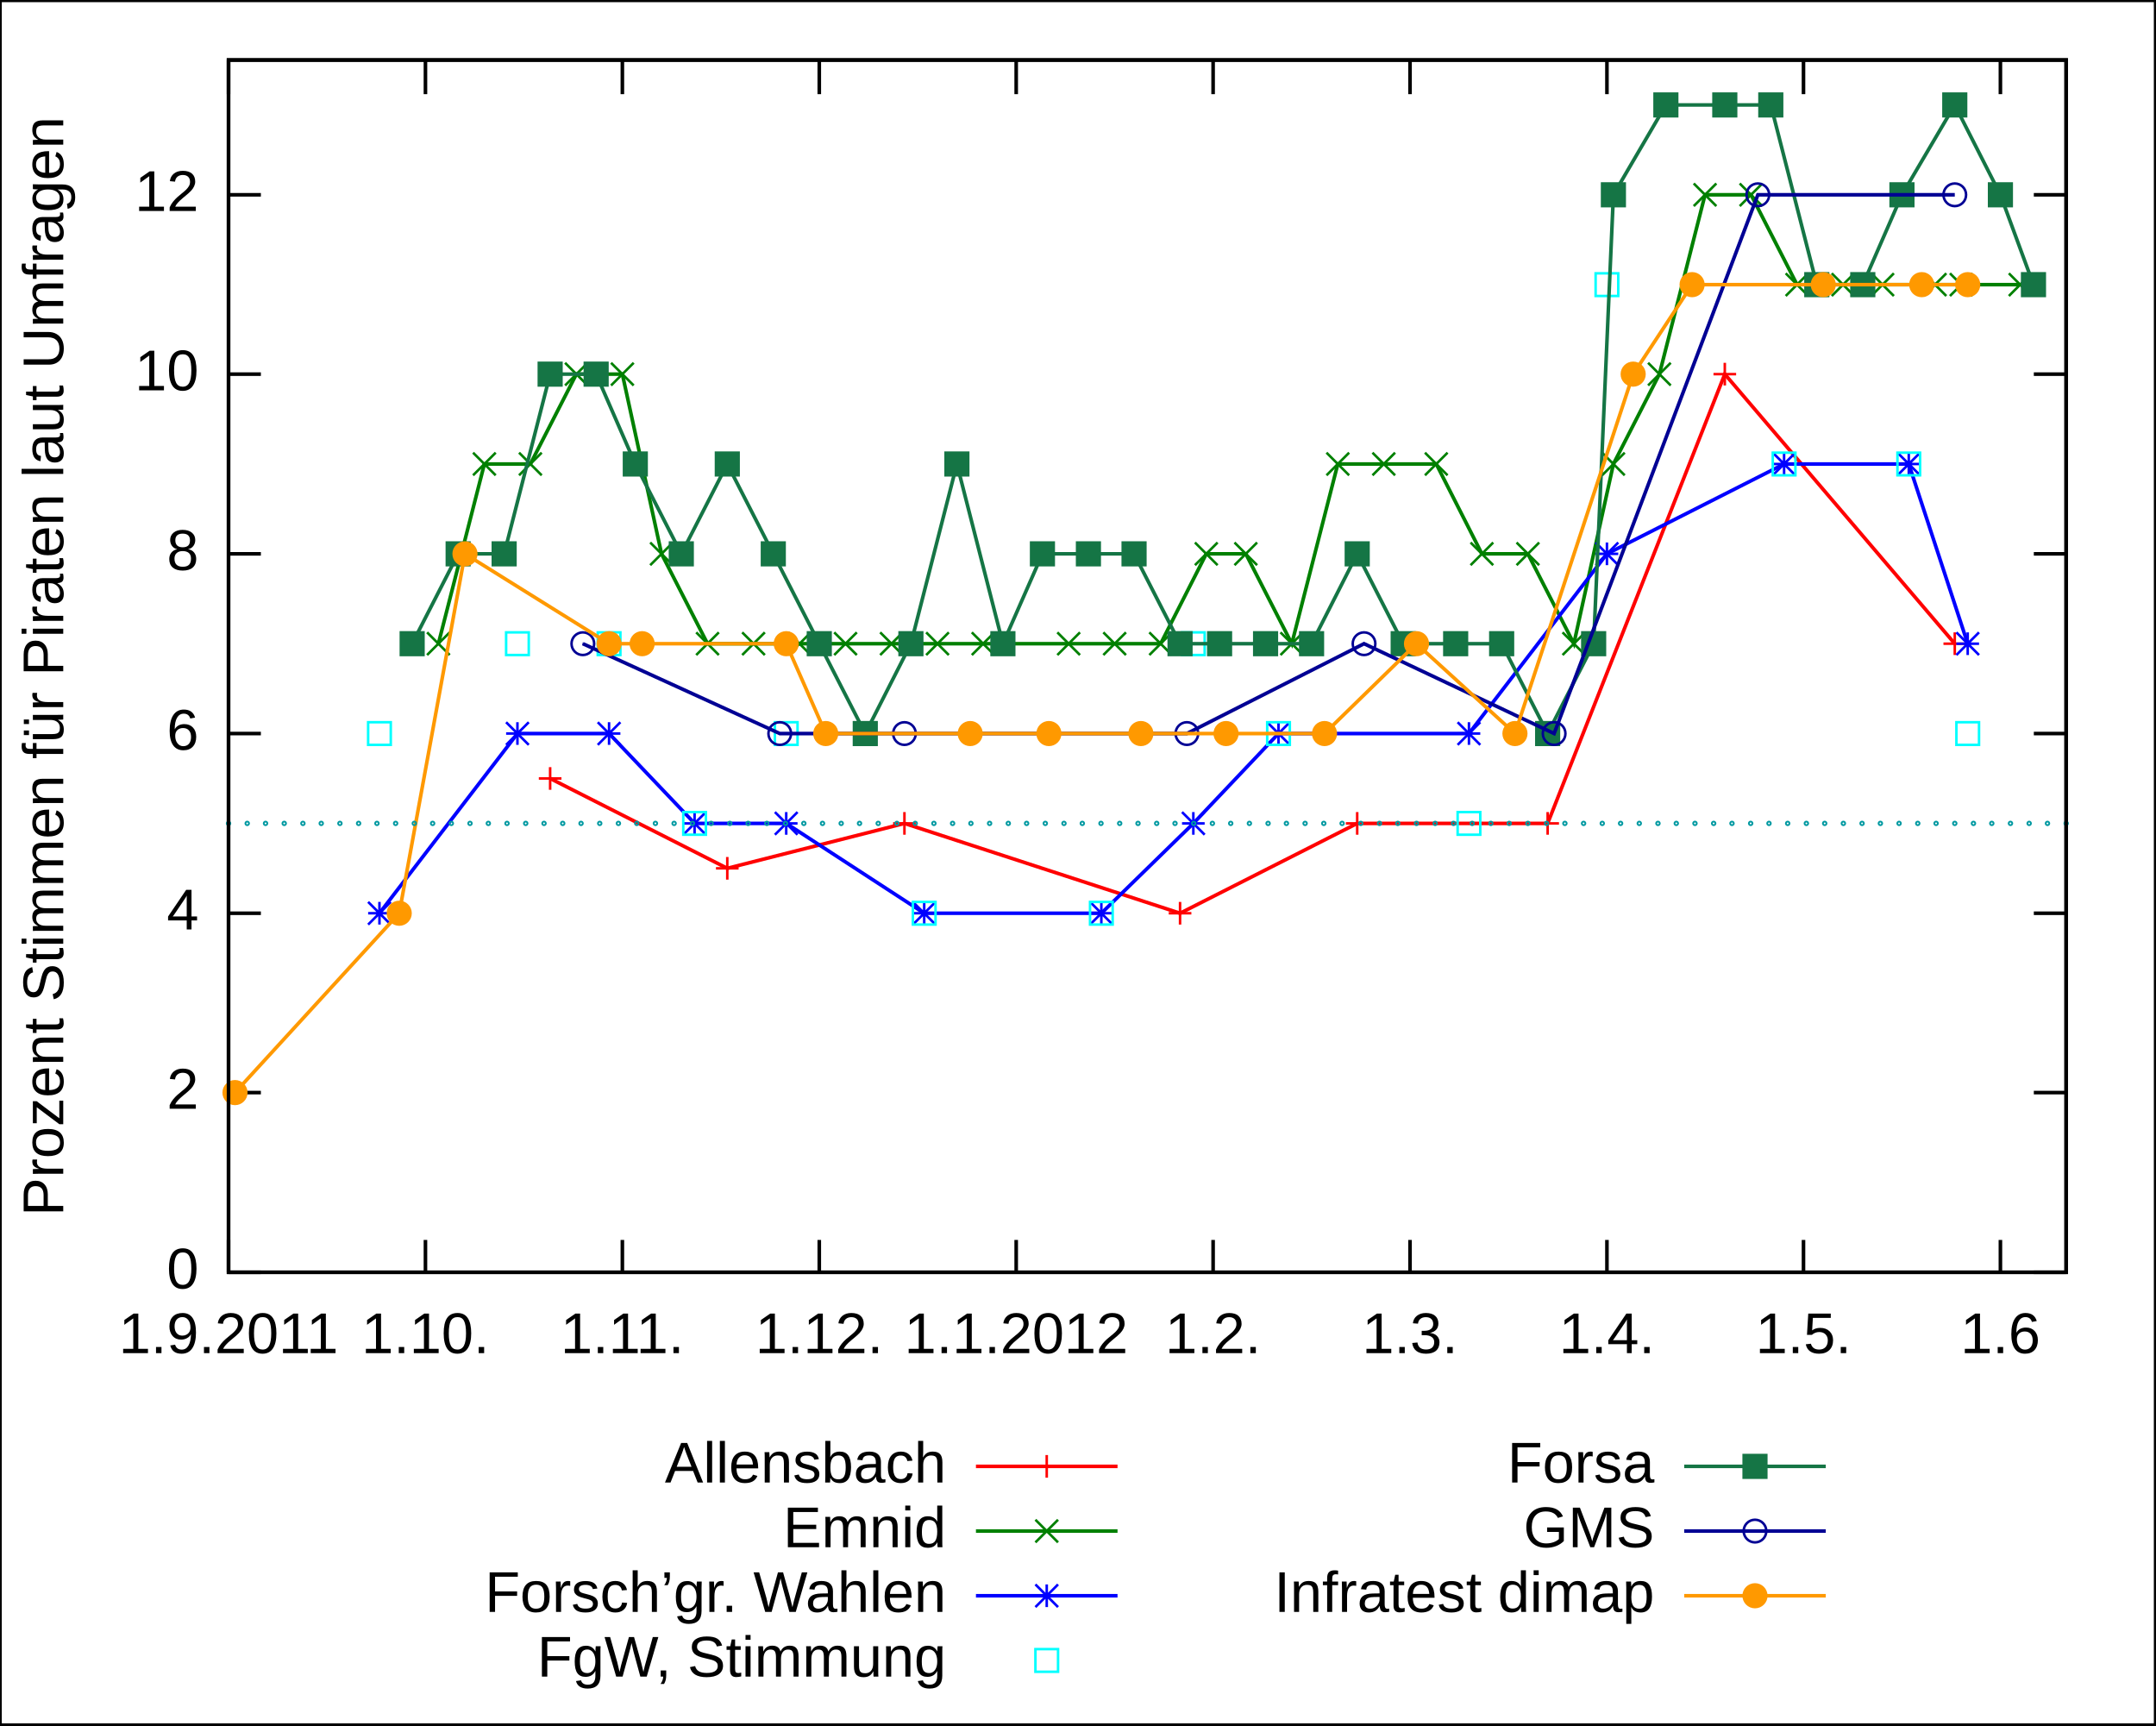
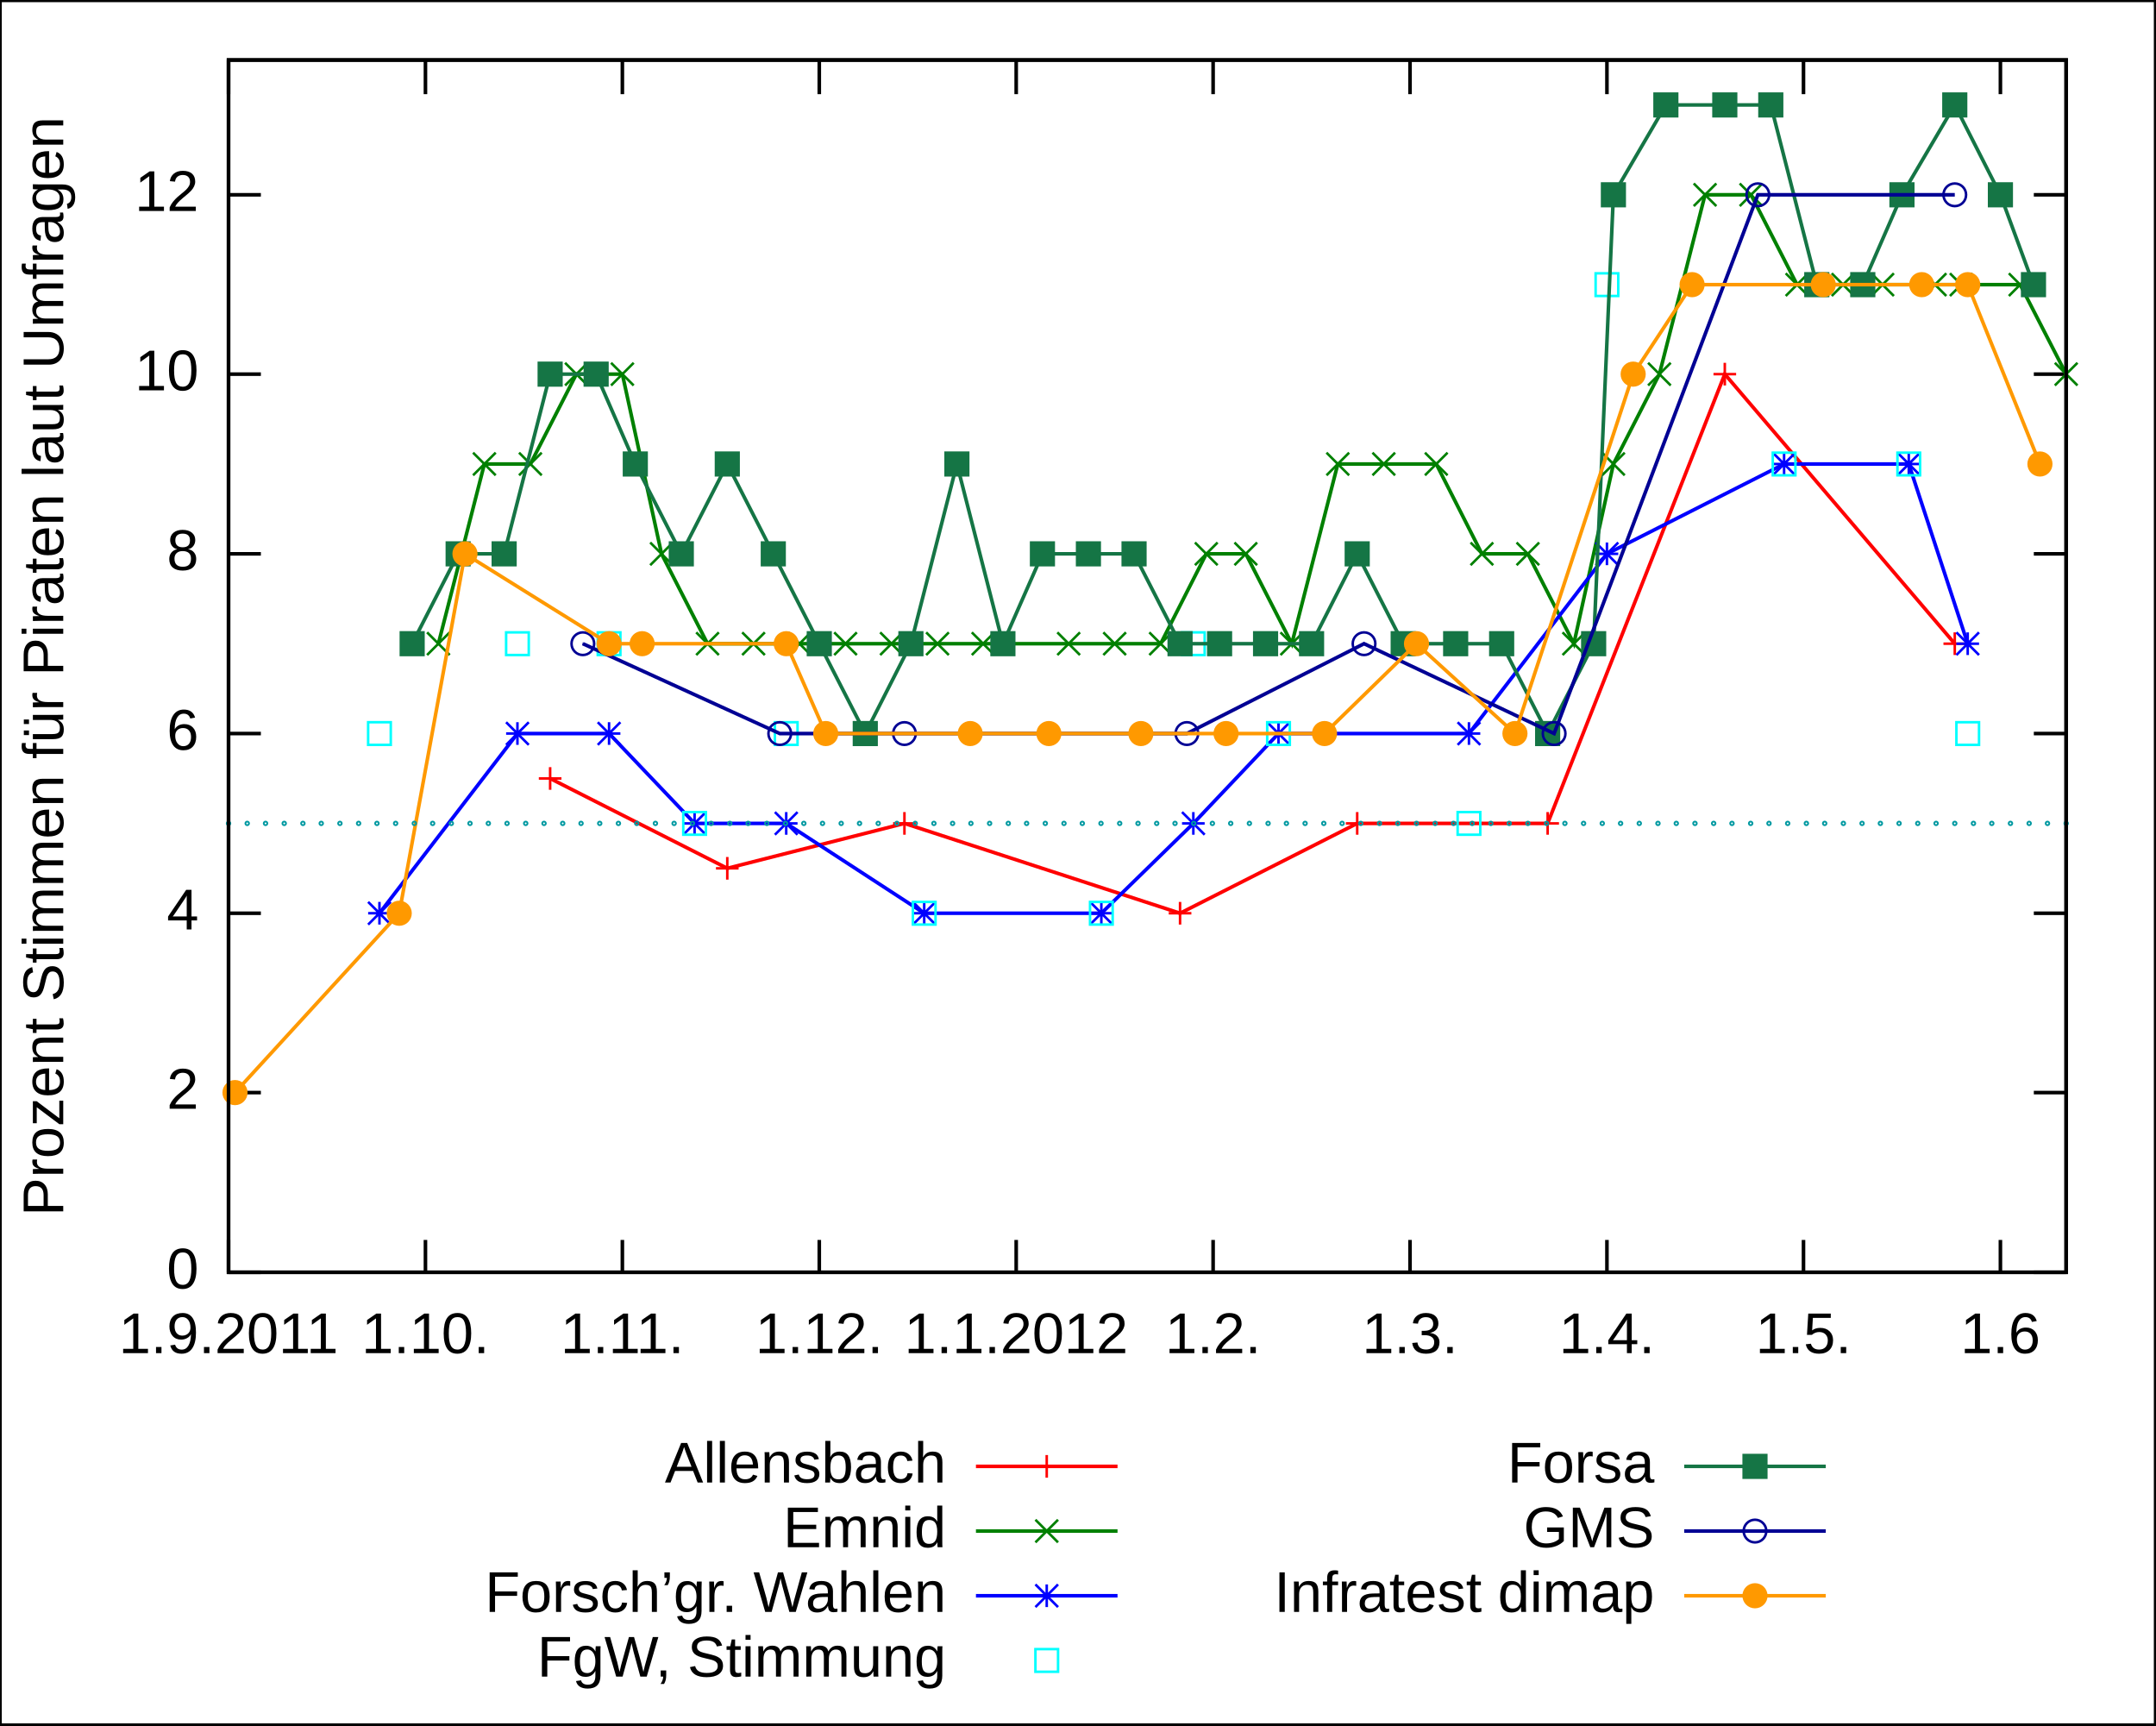
<svg xmlns="http://www.w3.org/2000/svg" xmlns:xlink="http://www.w3.org/1999/xlink" width="600" height="480" viewBox="0 0 600 480">
  <g id="gnuplot_canvas">
    <rect x="0" y="0" width="600" height="480" fill="none" />
    <defs>
      <circle id="gpDot" r="0.5" stroke-width="0.5" />
      <path id="gpPt0" stroke-width="0.222" stroke="currentColor" d="M-1,0 h2 M0,-1 v2" />
      <path id="gpPt1" stroke-width="0.222" stroke="currentColor" d="M-1,-1 L1,1 M1,-1 L-1,1" />
      <path id="gpPt2" stroke-width="0.222" stroke="currentColor" d="M-1,0 L1,0 M0,-1 L0,1 M-1,-1 L1,1 M-1,1 L1,-1" />
      <rect id="gpPt3" stroke-width="0.222" stroke="currentColor" x="-1" y="-1" width="2" height="2" />
      <rect id="gpPt4" stroke-width="0.222" stroke="currentColor" fill="currentColor" x="-1" y="-1" width="2" height="2" />
      <circle id="gpPt5" stroke-width="0.222" stroke="currentColor" cx="0" cy="0" r="1" />
      <use xlink:href="#gpPt5" id="gpPt6" fill="currentColor" stroke="none" />
      <path id="gpPt7" stroke-width="0.222" stroke="currentColor" d="M0,-1.33 L-1.33,0.67 L1.33,0.67 z" />
      <use xlink:href="#gpPt7" id="gpPt8" fill="currentColor" stroke="none" />
      <use xlink:href="#gpPt7" id="gpPt9" stroke="currentColor" transform="rotate(180)" />
      <use xlink:href="#gpPt9" id="gpPt10" fill="currentColor" stroke="none" />
      <use xlink:href="#gpPt3" id="gpPt11" stroke="currentColor" transform="rotate(45)" />
      <use xlink:href="#gpPt11" id="gpPt12" fill="currentColor" stroke="none" />
    </defs>
    <g style="fill:none; color:white; stroke:currentColor; stroke-width:1.00; stroke-linecap:butt; stroke-linejoin:miter">
</g>
    <g style="fill:none; color:black; stroke:currentColor; stroke-width:1.00; stroke-linecap:butt; stroke-linejoin:miter">
      <g style="stroke:none; shape-rendering:crispEdges">
        <polygon fill="rgb(255, 255, 255)" points="0.0,480.0 599.9,480.0 599.9,0.1 0.0,0.1 " />
      </g>
      <path stroke="black" d="M0.0,480.0 L0.0,0.1 L599.9,0.1 L599.9,480.0 L0.0,480.0 M63.6,354.0 L72.6,354.0 M575.0,354.0    L566.0,354.0  h0.01" />
      <g transform="translate(55.3,358.5)" style="stroke:none; fill:black; font-family:Arial; font-size:12.00pt; text-anchor:end">
        <text> 0</text>
      </g>
      <path d="M63.6,304.0 L72.6,304.0 M575.0,304.0 L566.0,304.0  h0.01" />
      <g transform="translate(55.3,308.5)" style="stroke:none; fill:black; font-family:Arial; font-size:12.00pt; text-anchor:end">
        <text> 2</text>
      </g>
      <path d="M63.6,254.1 L72.6,254.1 M575.0,254.1 L566.0,254.1  h0.01" />
      <g transform="translate(55.3,258.6)" style="stroke:none; fill:black; font-family:Arial; font-size:12.00pt; text-anchor:end">
        <text> 4</text>
      </g>
      <path d="M63.6,204.1 L72.6,204.1 M575.0,204.1 L566.0,204.1  h0.01" />
      <g transform="translate(55.3,208.6)" style="stroke:none; fill:black; font-family:Arial; font-size:12.00pt; text-anchor:end">
        <text> 6</text>
      </g>
      <path d="M63.6,154.1 L72.6,154.1 M575.0,154.1 L566.0,154.1  h0.01" />
      <g transform="translate(55.3,158.6)" style="stroke:none; fill:black; font-family:Arial; font-size:12.00pt; text-anchor:end">
        <text> 8</text>
      </g>
      <path d="M63.6,104.1 L72.6,104.1 M575.0,104.1 L566.0,104.1  h0.01" />
      <g transform="translate(55.3,108.6)" style="stroke:none; fill:black; font-family:Arial; font-size:12.00pt; text-anchor:end">
        <text> 10</text>
      </g>
      <path d="M63.6,54.2 L72.6,54.2 M575.0,54.2 L566.0,54.2  h0.01" />
      <g transform="translate(55.3,58.7)" style="stroke:none; fill:black; font-family:Arial; font-size:12.00pt; text-anchor:end">
        <text> 12</text>
      </g>
      <path d="M63.6,354.0 L63.6,345.0 M63.6,16.7 L63.6,25.7  h0.01" />
      <g transform="translate(63.6,376.5)" style="stroke:none; fill:black; font-family:Arial; font-size:12.00pt; text-anchor:middle">
        <text>1.9.2011</text>
      </g>
      <path d="M118.4,354.0 L118.4,345.0 M118.4,16.7 L118.4,25.7  h0.01" />
      <g transform="translate(118.4,376.5)" style="stroke:none; fill:black; font-family:Arial; font-size:12.00pt; text-anchor:middle">
        <text>1.10.</text>
      </g>
      <path d="M173.2,354.0 L173.2,345.0 M173.2,16.7 L173.2,25.7  h0.01" />
      <g transform="translate(173.2,376.5)" style="stroke:none; fill:black; font-family:Arial; font-size:12.00pt; text-anchor:middle">
        <text>1.11.</text>
      </g>
      <path d="M228.0,354.0 L228.0,345.0 M228.0,16.7 L228.0,25.7  h0.01" />
      <g transform="translate(228.0,376.5)" style="stroke:none; fill:black; font-family:Arial; font-size:12.00pt; text-anchor:middle">
        <text>1.12.</text>
      </g>
      <path d="M282.8,354.0 L282.8,345.0 M282.8,16.7 L282.8,25.7  h0.01" />
      <g transform="translate(282.8,376.5)" style="stroke:none; fill:black; font-family:Arial; font-size:12.00pt; text-anchor:middle">
        <text>1.1.2012</text>
      </g>
      <path d="M337.6,354.0 L337.6,345.0 M337.6,16.7 L337.6,25.7  h0.01" />
      <g transform="translate(337.6,376.5)" style="stroke:none; fill:black; font-family:Arial; font-size:12.00pt; text-anchor:middle">
        <text>1.2.</text>
      </g>
      <path d="M392.4,354.0 L392.4,345.0 M392.4,16.7 L392.4,25.7  h0.01" />
      <g transform="translate(392.4,376.5)" style="stroke:none; fill:black; font-family:Arial; font-size:12.00pt; text-anchor:middle">
        <text>1.3.</text>
      </g>
      <path d="M447.2,354.0 L447.2,345.0 M447.2,16.7 L447.2,25.7  h0.01" />
      <g transform="translate(447.2,376.5)" style="stroke:none; fill:black; font-family:Arial; font-size:12.00pt; text-anchor:middle">
        <text>1.4.</text>
      </g>
      <path d="M501.9,354.0 L501.9,345.0 M501.9,16.7 L501.9,25.7  h0.01" />
      <g transform="translate(501.9,376.5)" style="stroke:none; fill:black; font-family:Arial; font-size:12.00pt; text-anchor:middle">
        <text>1.5.</text>
      </g>
      <path d="M556.7,354.0 L556.7,345.0 M556.7,16.7 L556.7,25.7  h0.01" />
      <g transform="translate(556.7,376.5)" style="stroke:none; fill:black; font-family:Arial; font-size:12.00pt; text-anchor:middle">
        <text>1.6</text>
      </g>
      <path d="M63.6,16.7 L63.6,354.0 L575.0,354.0 L575.0,16.7 L63.6,16.7 Z  h0.01" />
      <g transform="translate(17.6,185.4) rotate(270)" style="stroke:none; fill:black; font-family:Arial; font-size:12.00pt; text-anchor:middle">
        <text>Prozent Stimmen für Piraten laut Umfragen</text>
      </g>
    </g>
    <g id="gnuplot_plot_1">
      <g style="fill:none; color:red; stroke:currentColor; stroke-width:1.00; stroke-linecap:butt; stroke-linejoin:miter">
        <g transform="translate(263.3,412.5)" style="stroke:none; fill:black; font-family:Arial; font-size:12.00pt; text-anchor:end">
          <text>Allensbach</text>
        </g>
        <path d="M271.6,408.0 L311.0,408.0 M544.0,179.1 L480.0,104.1 L430.7,229.1 L377.7,229.1 L328.4,254.1 L251.7,229.1    L202.4,241.6 L153.1,216.6  h0.01" />
        <use xlink:href="#gpPt0" transform="translate(544.0,179.1) scale(3.15)" />
        <use xlink:href="#gpPt0" transform="translate(480.0,104.1) scale(3.15)" />
        <use xlink:href="#gpPt0" transform="translate(430.7,229.1) scale(3.15)" />
        <use xlink:href="#gpPt0" transform="translate(377.7,229.1) scale(3.15)" />
        <use xlink:href="#gpPt0" transform="translate(328.4,254.1) scale(3.15)" />
        <use xlink:href="#gpPt0" transform="translate(251.7,229.1) scale(3.15)" />
        <use xlink:href="#gpPt0" transform="translate(202.4,241.6) scale(3.15)" />
        <use xlink:href="#gpPt0" transform="translate(153.1,216.6) scale(3.15)" />
        <use xlink:href="#gpPt0" transform="translate(291.3,408.0) scale(3.15)" />
      </g>
    </g>
    <g id="gnuplot_plot_2">
      <g style="fill:none; color:green; stroke:currentColor; stroke-width:1.00; stroke-linecap:butt; stroke-linejoin:miter">
        <g transform="translate(263.3,430.5)" style="stroke:none; fill:black; font-family:Arial; font-size:12.00pt; text-anchor:end">
          <text>Emnid</text>
        </g>
-         <path d="M271.6,426.0 L311.0,426.0 M562.2,79.2 L545.8,79.2 L538.5,79.2 L523.9,79.2 L512.9,79.2 L500.1,79.2    L487.3,54.2 L474.5,54.2 L461.8,104.1 L449.0,129.1 L438.0,179.1 L425.2,154.1 L412.4,154.1 L399.7,129.1    L385.1,129.1 L372.3,129.1 L359.5,179.1 L346.7,154.1 L335.7,154.1 L323.0,179.1 L310.2,179.1 L297.4,179.1    L273.6,179.1 L260.9,179.1 L248.1,179.1 L235.3,179.1 L222.5,179.1 L209.7,179.1 L196.9,179.1 L184.1,154.1    L173.2,104.1 L160.4,104.1 L147.6,129.1 L134.8,129.1 L122.0,179.1  h0.01" />
+         <path d="M271.6,426.0 L311.0,426.0 M575.0,104.1 L562.2,79.2 L545.8,79.2 L538.5,79.2 L523.9,79.2 L512.9,79.2    L500.1,79.2 L487.3,54.2 L474.5,54.2 L461.8,104.1 L449.0,129.1 L438.0,179.1 L425.2,154.1 L412.4,154.1    L399.7,129.1 L385.1,129.1 L372.3,129.1 L359.5,179.1 L346.7,154.1 L335.7,154.1 L323.0,179.1 L310.2,179.1    L297.4,179.1 L273.6,179.1 L260.9,179.1 L248.1,179.1 L235.3,179.1 L222.5,179.1 L209.7,179.1 L196.9,179.1    L184.1,154.1 L173.2,104.1 L160.4,104.1 L147.6,129.1 L134.8,129.1 L122.0,179.1  h0.01" />
+         <use xlink:href="#gpPt1" transform="translate(575.0,104.1) scale(3.15)" />
        <use xlink:href="#gpPt1" transform="translate(562.2,79.2) scale(3.15)" />
        <use xlink:href="#gpPt1" transform="translate(545.8,79.2) scale(3.15)" />
        <use xlink:href="#gpPt1" transform="translate(538.5,79.2) scale(3.15)" />
        <use xlink:href="#gpPt1" transform="translate(523.9,79.2) scale(3.15)" />
        <use xlink:href="#gpPt1" transform="translate(512.9,79.2) scale(3.15)" />
        <use xlink:href="#gpPt1" transform="translate(500.1,79.2) scale(3.15)" />
        <use xlink:href="#gpPt1" transform="translate(487.3,54.2) scale(3.15)" />
        <use xlink:href="#gpPt1" transform="translate(474.5,54.2) scale(3.15)" />
        <use xlink:href="#gpPt1" transform="translate(461.8,104.1) scale(3.15)" />
        <use xlink:href="#gpPt1" transform="translate(449.0,129.1) scale(3.15)" />
        <use xlink:href="#gpPt1" transform="translate(438.0,179.1) scale(3.15)" />
        <use xlink:href="#gpPt1" transform="translate(425.2,154.1) scale(3.15)" />
        <use xlink:href="#gpPt1" transform="translate(412.4,154.1) scale(3.15)" />
        <use xlink:href="#gpPt1" transform="translate(399.7,129.1) scale(3.15)" />
        <use xlink:href="#gpPt1" transform="translate(385.1,129.1) scale(3.15)" />
        <use xlink:href="#gpPt1" transform="translate(372.3,129.1) scale(3.15)" />
        <use xlink:href="#gpPt1" transform="translate(359.5,179.1) scale(3.15)" />
        <use xlink:href="#gpPt1" transform="translate(346.7,154.1) scale(3.15)" />
        <use xlink:href="#gpPt1" transform="translate(335.7,154.1) scale(3.15)" />
        <use xlink:href="#gpPt1" transform="translate(323.0,179.1) scale(3.15)" />
        <use xlink:href="#gpPt1" transform="translate(310.2,179.1) scale(3.15)" />
        <use xlink:href="#gpPt1" transform="translate(297.4,179.1) scale(3.15)" />
        <use xlink:href="#gpPt1" transform="translate(273.6,179.1) scale(3.15)" />
        <use xlink:href="#gpPt1" transform="translate(260.9,179.1) scale(3.15)" />
        <use xlink:href="#gpPt1" transform="translate(248.1,179.1) scale(3.15)" />
        <use xlink:href="#gpPt1" transform="translate(235.3,179.1) scale(3.15)" />
        <use xlink:href="#gpPt1" transform="translate(222.5,179.1) scale(3.15)" />
        <use xlink:href="#gpPt1" transform="translate(209.7,179.1) scale(3.15)" />
        <use xlink:href="#gpPt1" transform="translate(196.9,179.1) scale(3.15)" />
        <use xlink:href="#gpPt1" transform="translate(184.1,154.1) scale(3.15)" />
        <use xlink:href="#gpPt1" transform="translate(173.2,104.1) scale(3.15)" />
        <use xlink:href="#gpPt1" transform="translate(160.4,104.1) scale(3.15)" />
        <use xlink:href="#gpPt1" transform="translate(147.6,129.1) scale(3.15)" />
        <use xlink:href="#gpPt1" transform="translate(134.8,129.1) scale(3.15)" />
        <use xlink:href="#gpPt1" transform="translate(122.0,179.1) scale(3.15)" />
        <use xlink:href="#gpPt1" transform="translate(291.3,426.0) scale(3.15)" />
      </g>
    </g>
    <g id="gnuplot_plot_3">
      <g style="fill:none; color:blue; stroke:currentColor; stroke-width:1.00; stroke-linecap:butt; stroke-linejoin:miter">
        <g transform="translate(263.3,448.5)" style="stroke:none; fill:black; font-family:Arial; font-size:12.00pt; text-anchor:end">
          <text>Forsch’gr. Wahlen</text>
        </g>
        <path d="M271.6,444.0 L311.0,444.0 M547.6,179.1 L531.2,129.1 L496.5,129.1 L447.2,154.1 L408.8,204.1 L355.8,204.1    L332.1,229.1 L306.5,254.1 L257.2,254.1 L218.8,229.1 L193.3,229.1 L169.5,204.1 L144.0,204.1 L105.6,254.1     h0.01" />
        <use xlink:href="#gpPt2" transform="translate(547.6,179.1) scale(3.15)" />
        <use xlink:href="#gpPt2" transform="translate(531.2,129.1) scale(3.15)" />
        <use xlink:href="#gpPt2" transform="translate(496.5,129.1) scale(3.15)" />
        <use xlink:href="#gpPt2" transform="translate(447.2,154.1) scale(3.15)" />
        <use xlink:href="#gpPt2" transform="translate(408.8,204.1) scale(3.15)" />
        <use xlink:href="#gpPt2" transform="translate(355.8,204.1) scale(3.15)" />
        <use xlink:href="#gpPt2" transform="translate(332.1,229.1) scale(3.15)" />
        <use xlink:href="#gpPt2" transform="translate(306.5,254.1) scale(3.15)" />
        <use xlink:href="#gpPt2" transform="translate(257.2,254.1) scale(3.15)" />
        <use xlink:href="#gpPt2" transform="translate(218.8,229.1) scale(3.15)" />
        <use xlink:href="#gpPt2" transform="translate(193.3,229.1) scale(3.15)" />
        <use xlink:href="#gpPt2" transform="translate(169.5,204.1) scale(3.15)" />
        <use xlink:href="#gpPt2" transform="translate(144.0,204.1) scale(3.15)" />
        <use xlink:href="#gpPt2" transform="translate(105.6,254.1) scale(3.15)" />
        <use xlink:href="#gpPt2" transform="translate(291.3,444.0) scale(3.15)" />
      </g>
    </g>
    <g id="gnuplot_plot_4">
      <g style="fill:none; color:cyan; stroke:currentColor; stroke-width:1.00; stroke-linecap:butt; stroke-linejoin:miter">
        <g transform="translate(263.3,466.5)" style="stroke:none; fill:black; font-family:Arial; font-size:12.00pt; text-anchor:end">
          <text>FgW, Stimmung</text>
        </g>
        <use xlink:href="#gpPt3" transform="translate(547.6,204.1) scale(3.15)" />
        <use xlink:href="#gpPt3" transform="translate(531.2,129.1) scale(3.15)" />
        <use xlink:href="#gpPt3" transform="translate(496.5,129.1) scale(3.15)" />
        <use xlink:href="#gpPt3" transform="translate(447.2,79.2) scale(3.15)" />
        <use xlink:href="#gpPt3" transform="translate(408.8,229.1) scale(3.15)" />
        <use xlink:href="#gpPt3" transform="translate(355.8,204.1) scale(3.15)" />
        <use xlink:href="#gpPt3" transform="translate(332.1,179.1) scale(3.15)" />
        <use xlink:href="#gpPt3" transform="translate(306.5,254.1) scale(3.15)" />
        <use xlink:href="#gpPt3" transform="translate(257.2,254.1) scale(3.15)" />
        <use xlink:href="#gpPt3" transform="translate(218.8,204.1) scale(3.15)" />
        <use xlink:href="#gpPt3" transform="translate(193.3,229.1) scale(3.15)" />
        <use xlink:href="#gpPt3" transform="translate(169.5,179.1) scale(3.15)" />
        <use xlink:href="#gpPt3" transform="translate(144.0,179.1) scale(3.15)" />
        <use xlink:href="#gpPt3" transform="translate(105.6,204.1) scale(3.15)" />
        <use xlink:href="#gpPt3" transform="translate(291.3,462.0) scale(3.15)" />
      </g>
    </g>
    <g id="gnuplot_plot_5">
      <g style="fill:none; color:#157545; stroke:currentColor; stroke-width:1.00; stroke-linecap:butt; stroke-linejoin:miter">
        <g transform="translate(460.4,412.5)" style="stroke:none; fill:black; font-family:Arial; font-size:12.00pt; text-anchor:end">
          <text>Forsa</text>
        </g>
        <path d="M468.7,408.0 L508.1,408.0 M565.9,79.2 L556.7,54.2 L544.0,29.2 L529.3,54.2 L518.4,79.2 L505.6,79.2    L492.8,29.2 L480.0,29.2 L463.6,29.2 L449.0,54.2 L443.5,179.1 L430.7,204.1 L417.9,179.1 L405.1,179.1    L390.5,179.1 L377.7,154.1 L365.0,179.1 L352.2,179.1 L339.4,179.1 L328.4,179.1 L315.6,154.1 L302.9,154.1    L290.1,154.1 L279.1,179.1 L266.3,129.1 L253.5,179.1 L240.8,204.1 L228.0,179.1 L215.2,154.1 L202.4,129.1    L189.6,154.1 L176.8,129.1 L165.9,104.1 L153.1,104.1 L140.3,154.1 L127.5,154.1 L114.7,179.1  h0.01" />
        <use xlink:href="#gpPt4" transform="translate(565.9,79.2) scale(3.15)" />
        <use xlink:href="#gpPt4" transform="translate(556.7,54.2) scale(3.15)" />
        <use xlink:href="#gpPt4" transform="translate(544.0,29.2) scale(3.15)" />
        <use xlink:href="#gpPt4" transform="translate(529.3,54.2) scale(3.15)" />
        <use xlink:href="#gpPt4" transform="translate(518.4,79.2) scale(3.15)" />
        <use xlink:href="#gpPt4" transform="translate(505.6,79.2) scale(3.15)" />
        <use xlink:href="#gpPt4" transform="translate(492.8,29.2) scale(3.15)" />
        <use xlink:href="#gpPt4" transform="translate(480.0,29.2) scale(3.15)" />
        <use xlink:href="#gpPt4" transform="translate(463.6,29.2) scale(3.15)" />
        <use xlink:href="#gpPt4" transform="translate(449.0,54.2) scale(3.15)" />
        <use xlink:href="#gpPt4" transform="translate(443.5,179.1) scale(3.15)" />
        <use xlink:href="#gpPt4" transform="translate(430.7,204.1) scale(3.15)" />
        <use xlink:href="#gpPt4" transform="translate(417.9,179.1) scale(3.15)" />
        <use xlink:href="#gpPt4" transform="translate(405.1,179.1) scale(3.15)" />
        <use xlink:href="#gpPt4" transform="translate(390.5,179.1) scale(3.15)" />
        <use xlink:href="#gpPt4" transform="translate(377.7,154.1) scale(3.15)" />
        <use xlink:href="#gpPt4" transform="translate(365.0,179.1) scale(3.15)" />
        <use xlink:href="#gpPt4" transform="translate(352.2,179.1) scale(3.15)" />
        <use xlink:href="#gpPt4" transform="translate(339.4,179.1) scale(3.15)" />
        <use xlink:href="#gpPt4" transform="translate(328.4,179.1) scale(3.15)" />
        <use xlink:href="#gpPt4" transform="translate(315.6,154.1) scale(3.15)" />
        <use xlink:href="#gpPt4" transform="translate(302.9,154.1) scale(3.15)" />
        <use xlink:href="#gpPt4" transform="translate(290.1,154.1) scale(3.15)" />
        <use xlink:href="#gpPt4" transform="translate(279.1,179.1) scale(3.15)" />
        <use xlink:href="#gpPt4" transform="translate(266.3,129.1) scale(3.15)" />
        <use xlink:href="#gpPt4" transform="translate(253.5,179.1) scale(3.15)" />
        <use xlink:href="#gpPt4" transform="translate(240.8,204.1) scale(3.15)" />
        <use xlink:href="#gpPt4" transform="translate(228.0,179.1) scale(3.15)" />
        <use xlink:href="#gpPt4" transform="translate(215.2,154.1) scale(3.15)" />
        <use xlink:href="#gpPt4" transform="translate(202.4,129.1) scale(3.15)" />
        <use xlink:href="#gpPt4" transform="translate(189.6,154.1) scale(3.15)" />
        <use xlink:href="#gpPt4" transform="translate(176.8,129.1) scale(3.15)" />
        <use xlink:href="#gpPt4" transform="translate(165.9,104.1) scale(3.15)" />
        <use xlink:href="#gpPt4" transform="translate(153.1,104.1) scale(3.15)" />
        <use xlink:href="#gpPt4" transform="translate(140.3,154.1) scale(3.15)" />
        <use xlink:href="#gpPt4" transform="translate(127.5,154.1) scale(3.15)" />
        <use xlink:href="#gpPt4" transform="translate(114.7,179.1) scale(3.15)" />
        <use xlink:href="#gpPt4" transform="translate(488.4,408.0) scale(3.15)" />
      </g>
    </g>
    <g id="gnuplot_plot_6">
      <g style="fill:none; color:#000094; stroke:currentColor; stroke-width:1.00; stroke-linecap:butt; stroke-linejoin:miter">
        <g transform="translate(460.4,430.5)" style="stroke:none; fill:black; font-family:Arial; font-size:12.00pt; text-anchor:end">
          <text>GMS</text>
        </g>
        <path d="M468.7,426.0 L508.1,426.0 M544.0,54.2 L489.2,54.2 L432.5,204.1 L379.6,179.1 L330.3,204.1 L251.7,204.1    L217.0,204.1 L162.2,179.1  h0.01" />
        <use xlink:href="#gpPt5" transform="translate(544.0,54.2) scale(3.15)" />
        <use xlink:href="#gpPt5" transform="translate(489.2,54.2) scale(3.15)" />
        <use xlink:href="#gpPt5" transform="translate(432.5,204.1) scale(3.15)" />
        <use xlink:href="#gpPt5" transform="translate(379.6,179.1) scale(3.15)" />
        <use xlink:href="#gpPt5" transform="translate(330.3,204.1) scale(3.15)" />
        <use xlink:href="#gpPt5" transform="translate(251.7,204.1) scale(3.15)" />
        <use xlink:href="#gpPt5" transform="translate(217.0,204.1) scale(3.15)" />
        <use xlink:href="#gpPt5" transform="translate(162.2,179.1) scale(3.15)" />
        <use xlink:href="#gpPt5" transform="translate(488.4,426.0) scale(3.15)" />
      </g>
    </g>
    <g id="gnuplot_plot_7">
      <g style="fill:none; color:#FF9900; stroke:currentColor; stroke-width:1.00; stroke-linecap:butt; stroke-linejoin:miter">
        <g transform="translate(460.4,448.5)" style="stroke:none; fill:black; font-family:Arial; font-size:12.00pt; text-anchor:end">
          <text>Infratest dimap</text>
        </g>
-         <path d="M468.7,444.0 L508.1,444.0 M547.6,79.2 L534.8,79.2 L507.4,79.2 L470.9,79.2 L454.5,104.1 L421.6,204.1    L394.2,179.1 L368.6,204.1 L341.2,204.1 L317.5,204.1 L291.9,204.1 L270.0,204.1 L229.8,204.1 L218.8,179.1    L178.7,179.1 L169.5,179.1 L129.4,154.1 L111.1,254.1 L65.4,304.0  h0.01" />
+         <path d="M468.7,444.0 L508.1,444.0 M567.7,129.1 L547.6,79.2 L534.8,79.2 L507.4,79.2 L470.9,79.2 L454.5,104.1    L421.6,204.1 L394.2,179.1 L368.6,204.1 L341.2,204.1 L317.5,204.1 L291.9,204.1 L270.0,204.1 L229.8,204.1    L218.8,179.1 L178.7,179.1 L169.5,179.1 L129.4,154.1 L111.1,254.1 L65.4,304.0  h0.01" />
+         <use xlink:href="#gpPt6" transform="translate(567.7,129.1) scale(3.15)" />
        <use xlink:href="#gpPt6" transform="translate(547.6,79.2) scale(3.15)" />
        <use xlink:href="#gpPt6" transform="translate(534.8,79.2) scale(3.15)" />
        <use xlink:href="#gpPt6" transform="translate(507.4,79.2) scale(3.15)" />
        <use xlink:href="#gpPt6" transform="translate(470.9,79.2) scale(3.15)" />
        <use xlink:href="#gpPt6" transform="translate(454.5,104.1) scale(3.15)" />
        <use xlink:href="#gpPt6" transform="translate(421.6,204.1) scale(3.15)" />
        <use xlink:href="#gpPt6" transform="translate(394.2,179.1) scale(3.15)" />
        <use xlink:href="#gpPt6" transform="translate(368.6,204.1) scale(3.15)" />
        <use xlink:href="#gpPt6" transform="translate(341.2,204.1) scale(3.15)" />
        <use xlink:href="#gpPt6" transform="translate(317.5,204.1) scale(3.15)" />
        <use xlink:href="#gpPt6" transform="translate(291.9,204.1) scale(3.15)" />
        <use xlink:href="#gpPt6" transform="translate(270.0,204.1) scale(3.15)" />
        <use xlink:href="#gpPt6" transform="translate(229.8,204.1) scale(3.15)" />
        <use xlink:href="#gpPt6" transform="translate(218.8,179.1) scale(3.15)" />
        <use xlink:href="#gpPt6" transform="translate(178.7,179.1) scale(3.15)" />
        <use xlink:href="#gpPt6" transform="translate(169.5,179.1) scale(3.15)" />
        <use xlink:href="#gpPt6" transform="translate(129.4,154.1) scale(3.15)" />
        <use xlink:href="#gpPt6" transform="translate(111.1,254.1) scale(3.15)" />
        <use xlink:href="#gpPt6" transform="translate(65.4,304.0) scale(3.15)" />
        <use xlink:href="#gpPt6" transform="translate(488.4,444.0) scale(3.15)" />
      </g>
    </g>
    <g id="gnuplot_plot_8">
      <g style="fill:none; color:#0099A1; stroke:currentColor; stroke-width:1.00; stroke-linecap:butt; stroke-linejoin:miter">
        <use xlink:href="#gpDot" x="63.6" y="229.1" />
        <use xlink:href="#gpDot" x="68.8" y="229.1" />
        <use xlink:href="#gpDot" x="73.9" y="229.1" />
        <use xlink:href="#gpDot" x="79.1" y="229.1" />
        <use xlink:href="#gpDot" x="84.3" y="229.1" />
        <use xlink:href="#gpDot" x="89.4" y="229.1" />
        <use xlink:href="#gpDot" x="94.6" y="229.1" />
        <use xlink:href="#gpDot" x="99.8" y="229.1" />
        <use xlink:href="#gpDot" x="104.9" y="229.1" />
        <use xlink:href="#gpDot" x="110.1" y="229.1" />
        <use xlink:href="#gpDot" x="115.3" y="229.1" />
        <use xlink:href="#gpDot" x="120.4" y="229.1" />
        <use xlink:href="#gpDot" x="125.6" y="229.1" />
        <use xlink:href="#gpDot" x="130.8" y="229.1" />
        <use xlink:href="#gpDot" x="135.9" y="229.1" />
        <use xlink:href="#gpDot" x="141.1" y="229.1" />
        <use xlink:href="#gpDot" x="146.3" y="229.1" />
        <use xlink:href="#gpDot" x="151.4" y="229.1" />
        <use xlink:href="#gpDot" x="156.6" y="229.1" />
        <use xlink:href="#gpDot" x="161.7" y="229.1" />
        <use xlink:href="#gpDot" x="166.9" y="229.1" />
        <use xlink:href="#gpDot" x="172.1" y="229.1" />
        <use xlink:href="#gpDot" x="177.2" y="229.1" />
        <use xlink:href="#gpDot" x="182.4" y="229.1" />
        <use xlink:href="#gpDot" x="187.6" y="229.1" />
        <use xlink:href="#gpDot" x="192.7" y="229.1" />
        <use xlink:href="#gpDot" x="197.9" y="229.1" />
        <use xlink:href="#gpDot" x="203.1" y="229.1" />
        <use xlink:href="#gpDot" x="208.2" y="229.1" />
        <use xlink:href="#gpDot" x="213.4" y="229.1" />
        <use xlink:href="#gpDot" x="218.6" y="229.1" />
        <use xlink:href="#gpDot" x="223.7" y="229.1" />
        <use xlink:href="#gpDot" x="228.9" y="229.1" />
        <use xlink:href="#gpDot" x="234.1" y="229.1" />
        <use xlink:href="#gpDot" x="239.2" y="229.1" />
        <use xlink:href="#gpDot" x="244.4" y="229.1" />
        <use xlink:href="#gpDot" x="249.6" y="229.1" />
        <use xlink:href="#gpDot" x="254.7" y="229.1" />
        <use xlink:href="#gpDot" x="259.9" y="229.1" />
        <use xlink:href="#gpDot" x="265.1" y="229.1" />
        <use xlink:href="#gpDot" x="270.2" y="229.1" />
        <use xlink:href="#gpDot" x="275.4" y="229.1" />
        <use xlink:href="#gpDot" x="280.6" y="229.1" />
        <use xlink:href="#gpDot" x="285.7" y="229.1" />
        <use xlink:href="#gpDot" x="290.9" y="229.1" />
        <use xlink:href="#gpDot" x="296.1" y="229.1" />
        <use xlink:href="#gpDot" x="301.2" y="229.1" />
        <use xlink:href="#gpDot" x="306.4" y="229.1" />
        <use xlink:href="#gpDot" x="311.6" y="229.1" />
        <use xlink:href="#gpDot" x="316.7" y="229.1" />
        <use xlink:href="#gpDot" x="321.9" y="229.1" />
        <use xlink:href="#gpDot" x="327.0" y="229.1" />
        <use xlink:href="#gpDot" x="332.2" y="229.1" />
        <use xlink:href="#gpDot" x="337.4" y="229.1" />
        <use xlink:href="#gpDot" x="342.5" y="229.1" />
        <use xlink:href="#gpDot" x="347.7" y="229.1" />
        <use xlink:href="#gpDot" x="352.9" y="229.1" />
        <use xlink:href="#gpDot" x="358.0" y="229.1" />
        <use xlink:href="#gpDot" x="363.2" y="229.1" />
        <use xlink:href="#gpDot" x="368.4" y="229.1" />
        <use xlink:href="#gpDot" x="373.5" y="229.1" />
        <use xlink:href="#gpDot" x="378.7" y="229.1" />
        <use xlink:href="#gpDot" x="383.9" y="229.1" />
        <use xlink:href="#gpDot" x="389.0" y="229.1" />
        <use xlink:href="#gpDot" x="394.2" y="229.1" />
        <use xlink:href="#gpDot" x="399.4" y="229.1" />
        <use xlink:href="#gpDot" x="404.5" y="229.1" />
        <use xlink:href="#gpDot" x="409.7" y="229.1" />
        <use xlink:href="#gpDot" x="414.9" y="229.1" />
        <use xlink:href="#gpDot" x="420.0" y="229.1" />
        <use xlink:href="#gpDot" x="425.2" y="229.1" />
        <use xlink:href="#gpDot" x="430.4" y="229.1" />
        <use xlink:href="#gpDot" x="435.5" y="229.1" />
        <use xlink:href="#gpDot" x="440.7" y="229.1" />
        <use xlink:href="#gpDot" x="445.9" y="229.1" />
        <use xlink:href="#gpDot" x="451.0" y="229.1" />
        <use xlink:href="#gpDot" x="456.2" y="229.1" />
        <use xlink:href="#gpDot" x="461.4" y="229.1" />
        <use xlink:href="#gpDot" x="466.5" y="229.1" />
        <use xlink:href="#gpDot" x="471.7" y="229.1" />
        <use xlink:href="#gpDot" x="476.9" y="229.1" />
        <use xlink:href="#gpDot" x="482.0" y="229.1" />
        <use xlink:href="#gpDot" x="487.2" y="229.1" />
        <use xlink:href="#gpDot" x="492.3" y="229.1" />
        <use xlink:href="#gpDot" x="497.5" y="229.1" />
        <use xlink:href="#gpDot" x="502.7" y="229.1" />
        <use xlink:href="#gpDot" x="507.8" y="229.1" />
        <use xlink:href="#gpDot" x="513.0" y="229.1" />
        <use xlink:href="#gpDot" x="518.2" y="229.1" />
        <use xlink:href="#gpDot" x="523.3" y="229.1" />
        <use xlink:href="#gpDot" x="528.5" y="229.1" />
        <use xlink:href="#gpDot" x="533.7" y="229.1" />
        <use xlink:href="#gpDot" x="538.8" y="229.1" />
        <use xlink:href="#gpDot" x="544.0" y="229.1" />
        <use xlink:href="#gpDot" x="549.2" y="229.1" />
        <use xlink:href="#gpDot" x="554.3" y="229.1" />
        <use xlink:href="#gpDot" x="559.5" y="229.1" />
        <use xlink:href="#gpDot" x="564.7" y="229.1" />
        <use xlink:href="#gpDot" x="569.8" y="229.1" />
        <use xlink:href="#gpDot" x="575.0" y="229.1" />
      </g>
    </g>
    <g style="fill:none; color:black; stroke:currentColor; stroke-width:1.00; stroke-linecap:butt; stroke-linejoin:miter">
      <path d="M63.6,16.7 L63.6,354.0 L575.0,354.0 L575.0,16.7 L63.6,16.7 Z  h0.01" />
    </g>
  </g>
</svg>
